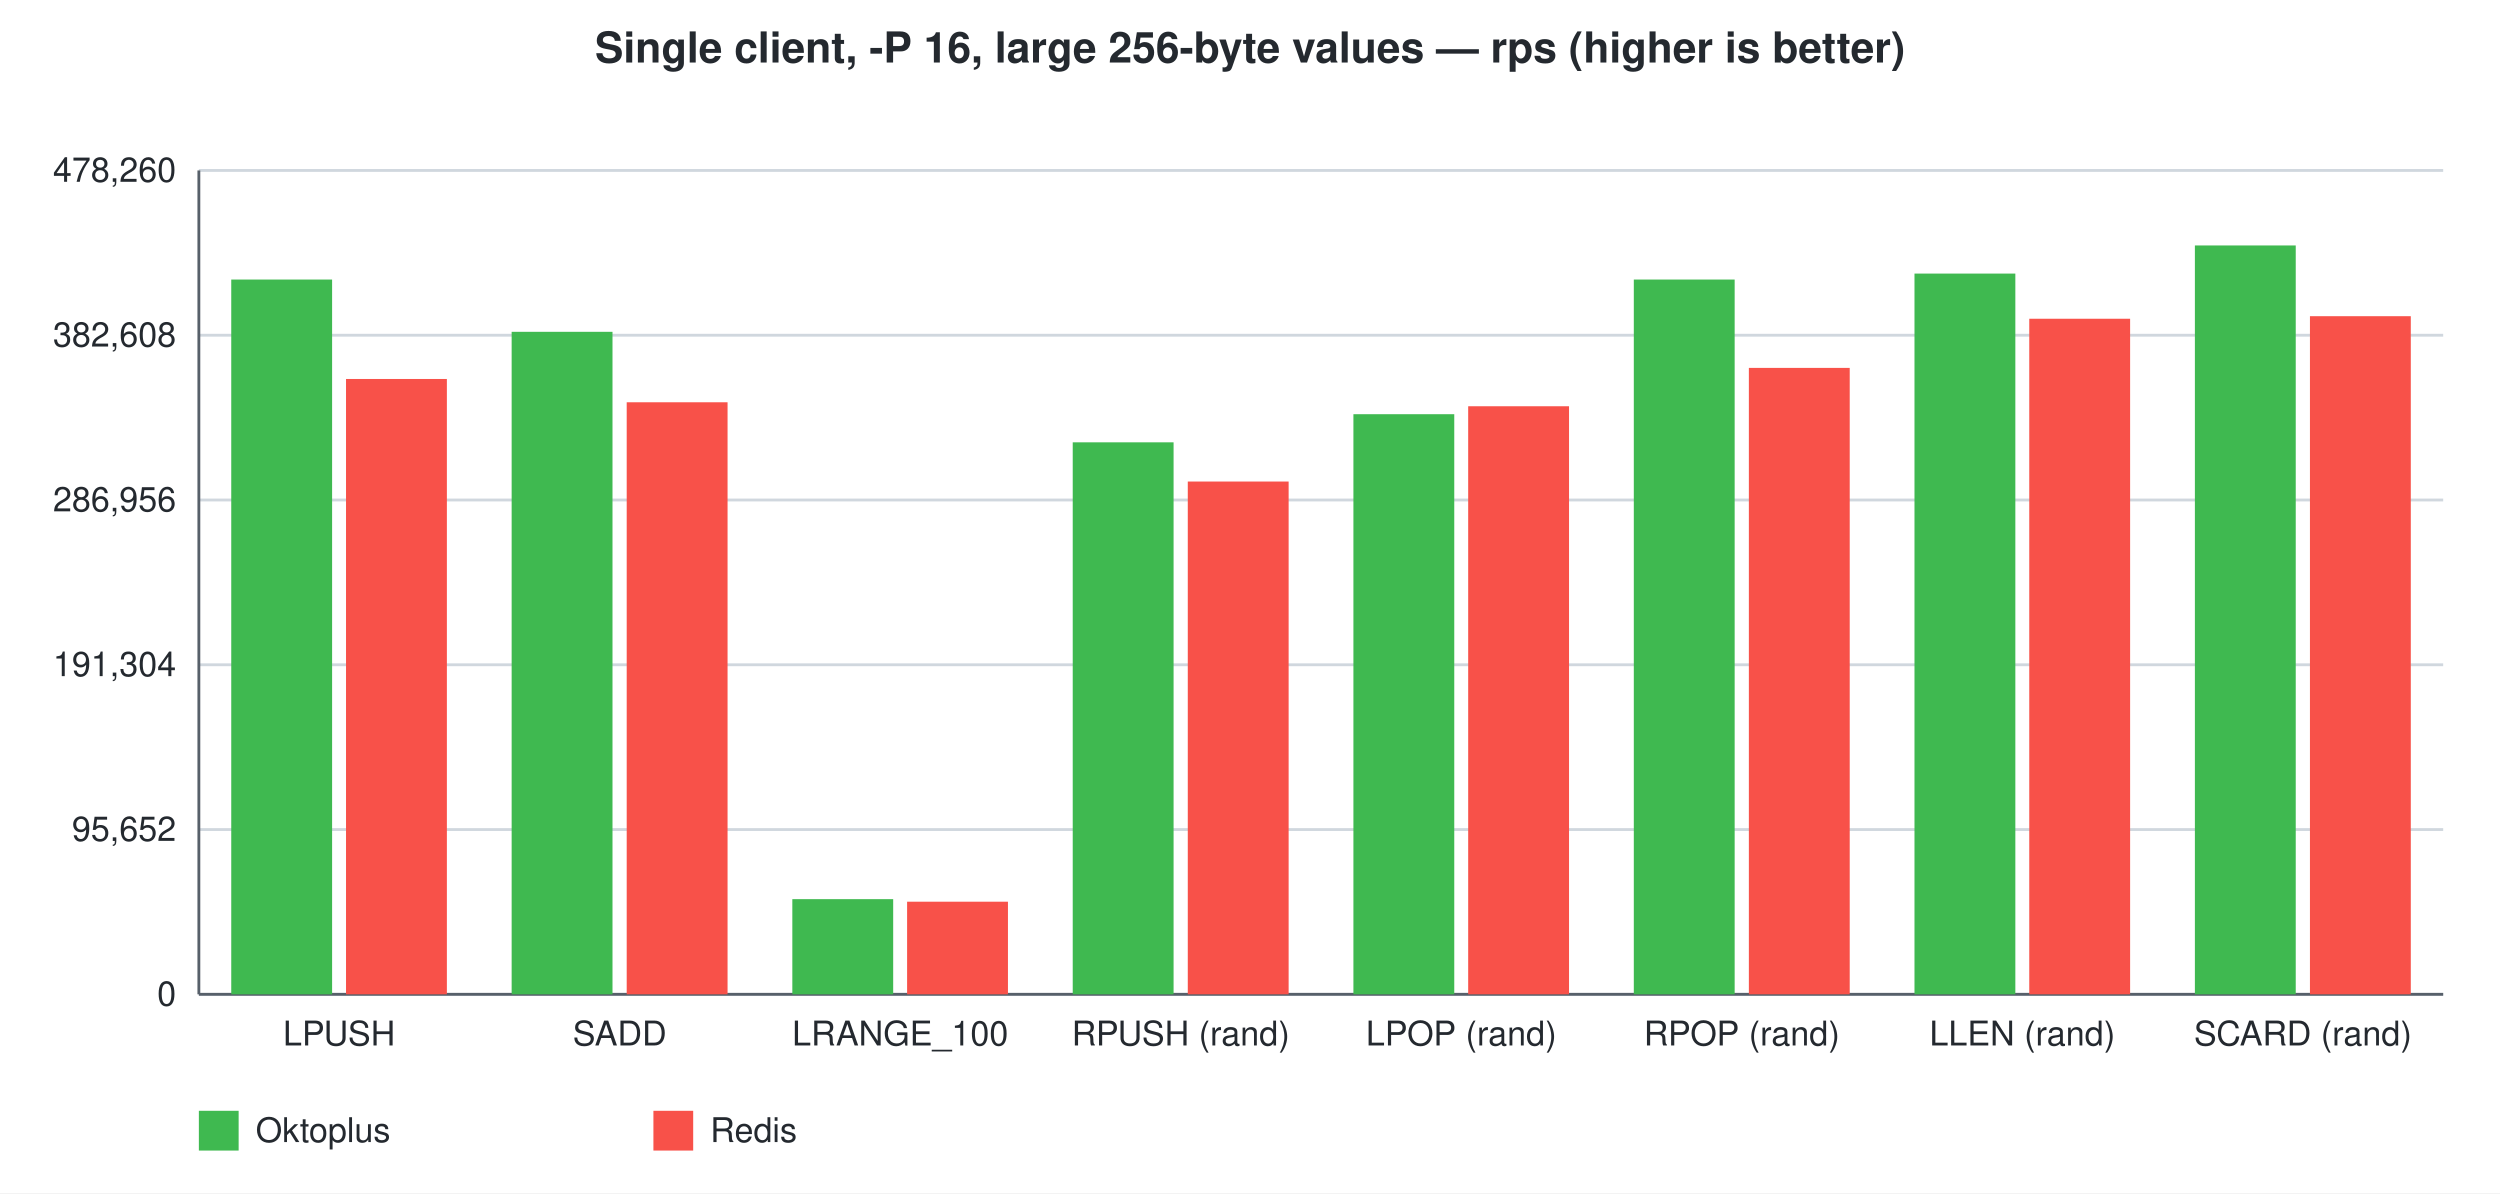
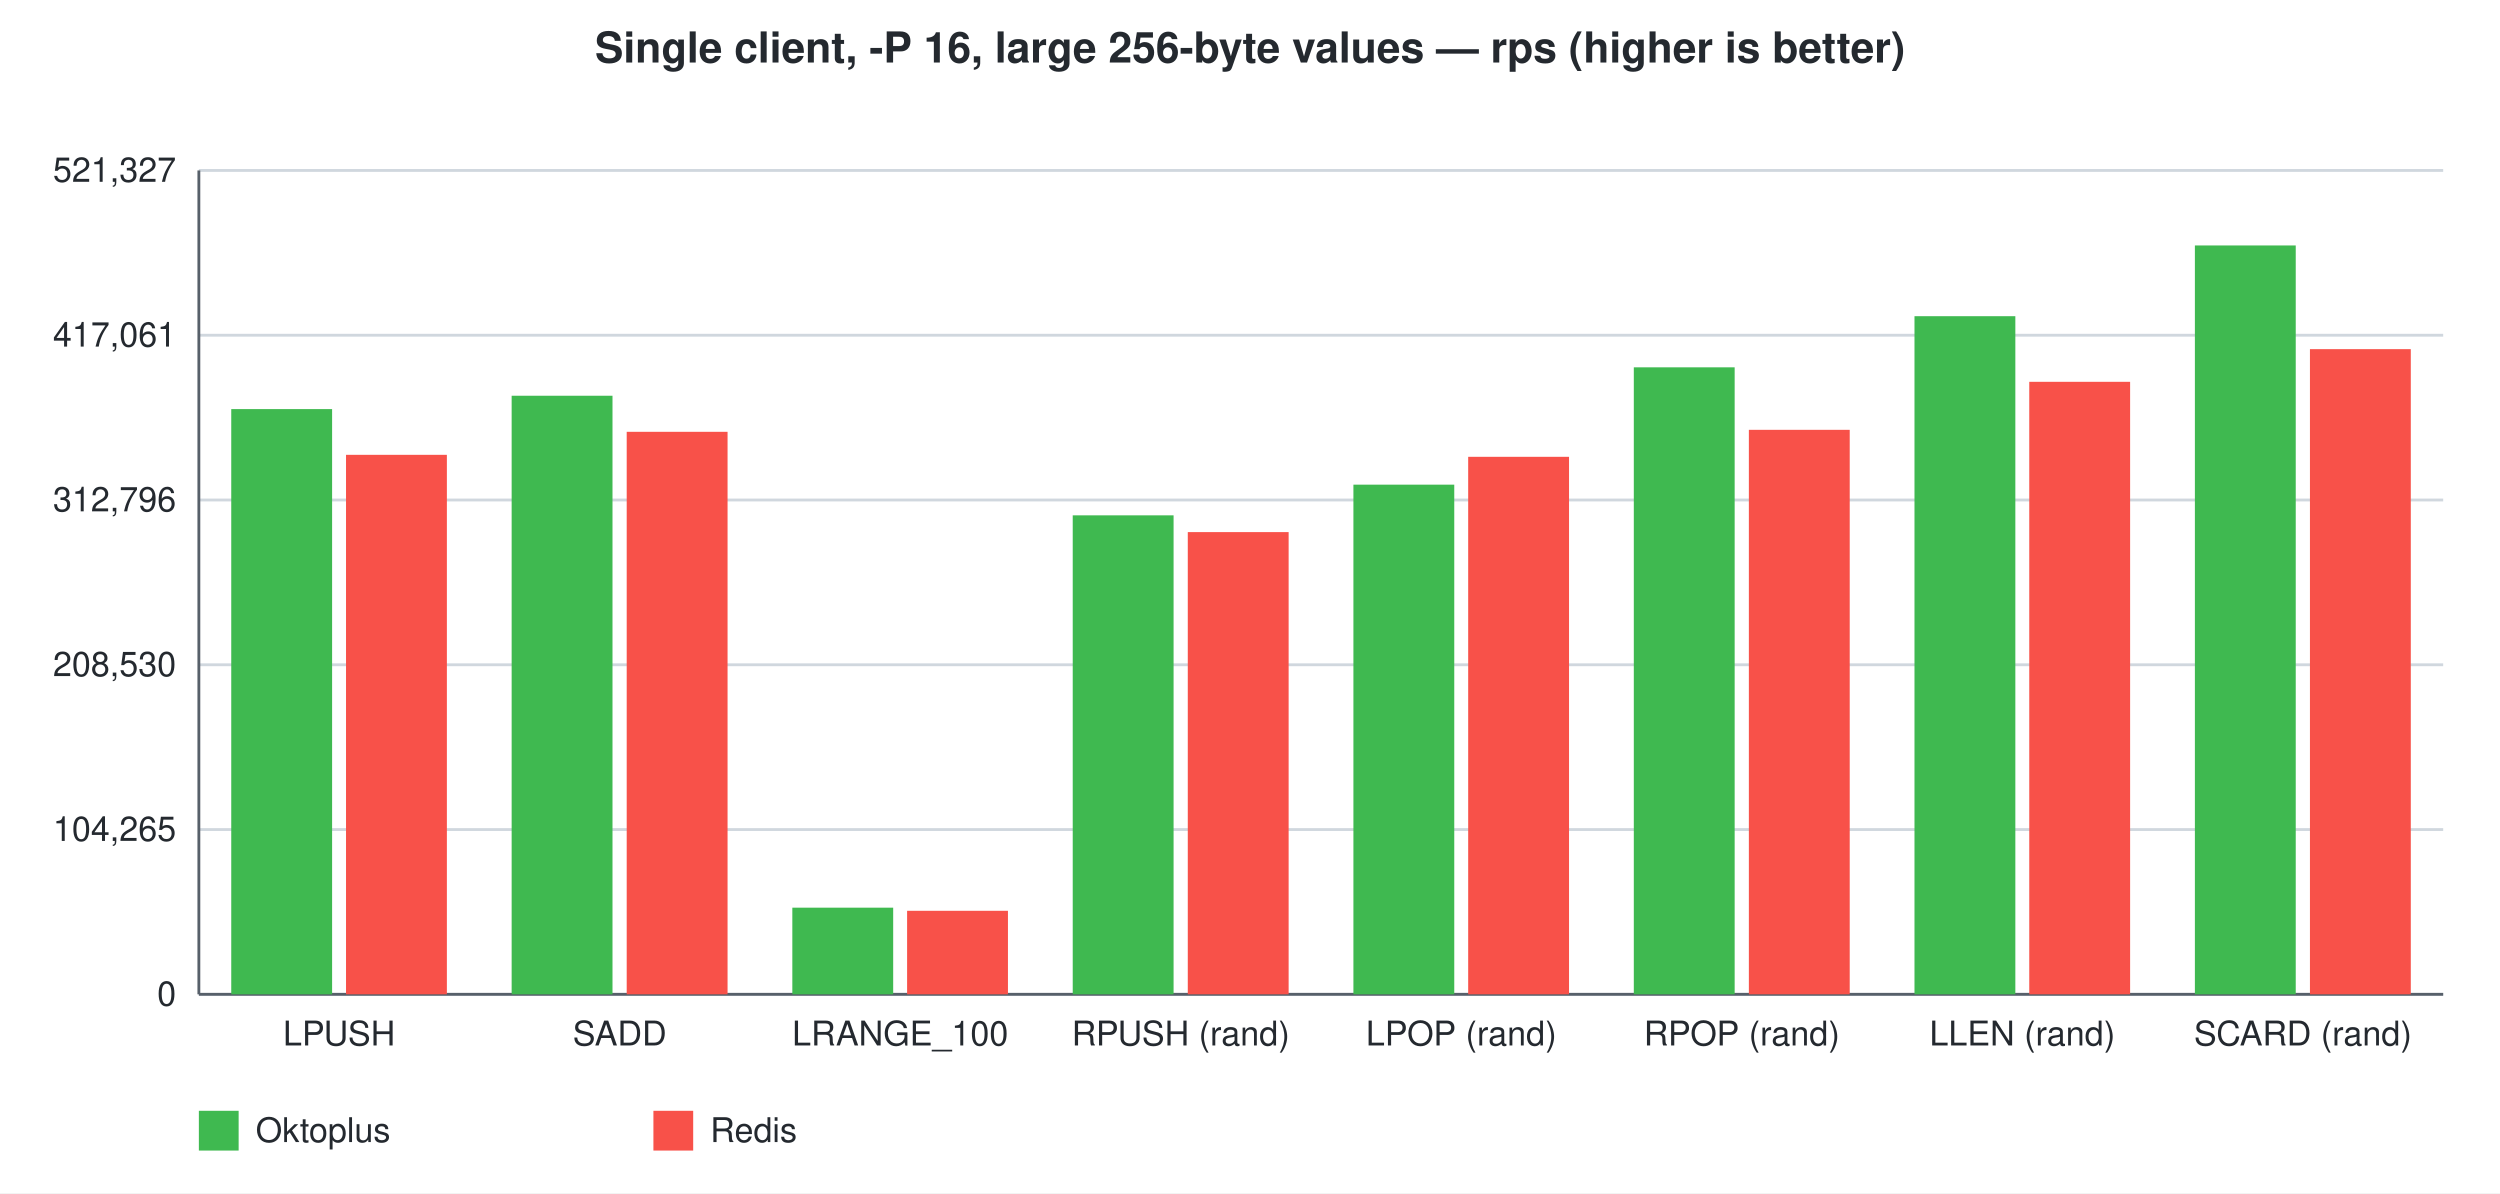
<svg xmlns="http://www.w3.org/2000/svg" width="880" height="420" viewBox="0 0 880 420" font-family="-apple-system, Segoe UI, Helvetica, Arial, sans-serif" font-size="12">
  <rect width="880" height="420" fill="#ffffff" />
  <text x="440.0" y="22" text-anchor="middle" fill="#24292f" font-size="15" font-weight="600">Single client, -P 16, large 256-byte values — rps (higher is better)</text>
  <line x1="70" y1="350.0" x2="860" y2="350.0" stroke="#d0d7de" stroke-width="1" />
  <text x="62" y="354.0" text-anchor="end" fill="#24292f">0</text>
  <line x1="70" y1="292.0" x2="860" y2="292.0" stroke="#d0d7de" stroke-width="1" />
-   <text x="62" y="296.0" text-anchor="end" fill="#24292f">95,652</text>
+   <text x="62" y="296.0" text-anchor="end" fill="#24292f">104,265</text>
  <line x1="70" y1="234.0" x2="860" y2="234.0" stroke="#d0d7de" stroke-width="1" />
-   <text x="62" y="238.0" text-anchor="end" fill="#24292f">191,304</text>
+   <text x="62" y="238.0" text-anchor="end" fill="#24292f">208,530</text>
  <line x1="70" y1="176.0" x2="860" y2="176.0" stroke="#d0d7de" stroke-width="1" />
-   <text x="62" y="180.0" text-anchor="end" fill="#24292f">286,956</text>
-   <line x1="70" y1="118" x2="860" y2="118" stroke="#d0d7de" stroke-width="1" />
-   <text x="62" y="122" text-anchor="end" fill="#24292f">382,608</text>
-   <line x1="70" y1="60.0" x2="860" y2="60.0" stroke="#d0d7de" stroke-width="1" />
-   <text x="62" y="64.0" text-anchor="end" fill="#24292f">478,260</text>
+   <text x="62" y="180.0" text-anchor="end" fill="#24292f">312,796</text>
+   <line x1="70" y1="118.0" x2="860" y2="118.0" stroke="#d0d7de" stroke-width="1" />
+   <text x="62" y="122.0" text-anchor="end" fill="#24292f">417,061</text>
+   <line x1="70" y1="60" x2="860" y2="60" stroke="#d0d7de" stroke-width="1" />
+   <text x="62" y="64" text-anchor="end" fill="#24292f">521,327</text>
  <line x1="70" y1="60" x2="70" y2="350" stroke="#57606a" stroke-width="1" />
  <line x1="70" y1="350" x2="860" y2="350" stroke="#57606a" stroke-width="1" />
  <text x="119.375" y="368" text-anchor="middle" fill="#24292f">LPUSH</text>
-   <rect x="81.4" y="98.4" width="35.5" height="251.6" fill="#3fb950" />
-   <rect x="121.8" y="133.4" width="35.5" height="216.6" fill="#f85149" />
+   <rect x="81.4" y="144.0" width="35.5" height="206.0" fill="#3fb950" />
+   <rect x="121.8" y="160.1" width="35.5" height="189.9" fill="#f85149" />
  <text x="218.125" y="368" text-anchor="middle" fill="#24292f">SADD</text>
-   <rect x="180.1" y="116.8" width="35.5" height="233.2" fill="#3fb950" />
-   <rect x="220.6" y="141.6" width="35.5" height="208.4" fill="#f85149" />
+   <rect x="180.1" y="139.3" width="35.5" height="210.7" fill="#3fb950" />
+   <rect x="220.6" y="152.0" width="35.5" height="198.0" fill="#f85149" />
  <text x="316.875" y="368" text-anchor="middle" fill="#24292f">LRANGE_100</text>
-   <rect x="278.9" y="316.5" width="35.5" height="33.5" fill="#3fb950" />
-   <rect x="319.3" y="317.4" width="35.5" height="32.6" fill="#f85149" />
+   <rect x="278.9" y="319.5" width="35.5" height="30.5" fill="#3fb950" />
+   <rect x="319.3" y="320.6" width="35.5" height="29.4" fill="#f85149" />
  <text x="415.625" y="368" text-anchor="middle" fill="#24292f">RPUSH (rand)</text>
-   <rect x="377.6" y="155.7" width="35.5" height="194.3" fill="#3fb950" />
-   <rect x="418.1" y="169.5" width="35.5" height="180.5" fill="#f85149" />
+   <rect x="377.6" y="181.4" width="35.5" height="168.6" fill="#3fb950" />
+   <rect x="418.1" y="187.3" width="35.5" height="162.7" fill="#f85149" />
  <text x="514.375" y="368" text-anchor="middle" fill="#24292f">LPOP (rand)</text>
-   <rect x="476.4" y="145.8" width="35.5" height="204.2" fill="#3fb950" />
-   <rect x="516.8" y="143.0" width="35.5" height="207.0" fill="#f85149" />
+   <rect x="476.4" y="170.6" width="35.5" height="179.4" fill="#3fb950" />
+   <rect x="516.8" y="160.8" width="35.5" height="189.2" fill="#f85149" />
  <text x="613.125" y="368" text-anchor="middle" fill="#24292f">RPOP (rand)</text>
-   <rect x="575.1" y="98.4" width="35.5" height="251.6" fill="#3fb950" />
-   <rect x="615.6" y="129.5" width="35.5" height="220.5" fill="#f85149" />
+   <rect x="575.1" y="129.3" width="35.5" height="220.7" fill="#3fb950" />
+   <rect x="615.6" y="151.3" width="35.5" height="198.7" fill="#f85149" />
  <text x="711.875" y="368" text-anchor="middle" fill="#24292f">LLEN (rand)</text>
-   <rect x="673.9" y="96.3" width="35.5" height="253.7" fill="#3fb950" />
-   <rect x="714.3" y="112.2" width="35.5" height="237.8" fill="#f85149" />
+   <rect x="673.9" y="111.3" width="35.5" height="238.7" fill="#3fb950" />
+   <rect x="714.3" y="134.4" width="35.5" height="215.6" fill="#f85149" />
  <text x="810.625" y="368" text-anchor="middle" fill="#24292f">SCARD (rand)</text>
  <rect x="772.6" y="86.4" width="35.5" height="263.6" fill="#3fb950" />
-   <rect x="813.1" y="111.3" width="35.5" height="238.7" fill="#f85149" />
+   <rect x="813.1" y="122.9" width="35.5" height="227.1" fill="#f85149" />
  <rect x="70" y="391" width="14" height="14" fill="#3fb950" />
  <text x="90" y="402" fill="#24292f">Oktoplus</text>
  <rect x="230" y="391" width="14" height="14" fill="#f85149" />
  <text x="250" y="402" fill="#24292f">Redis</text>
</svg>
